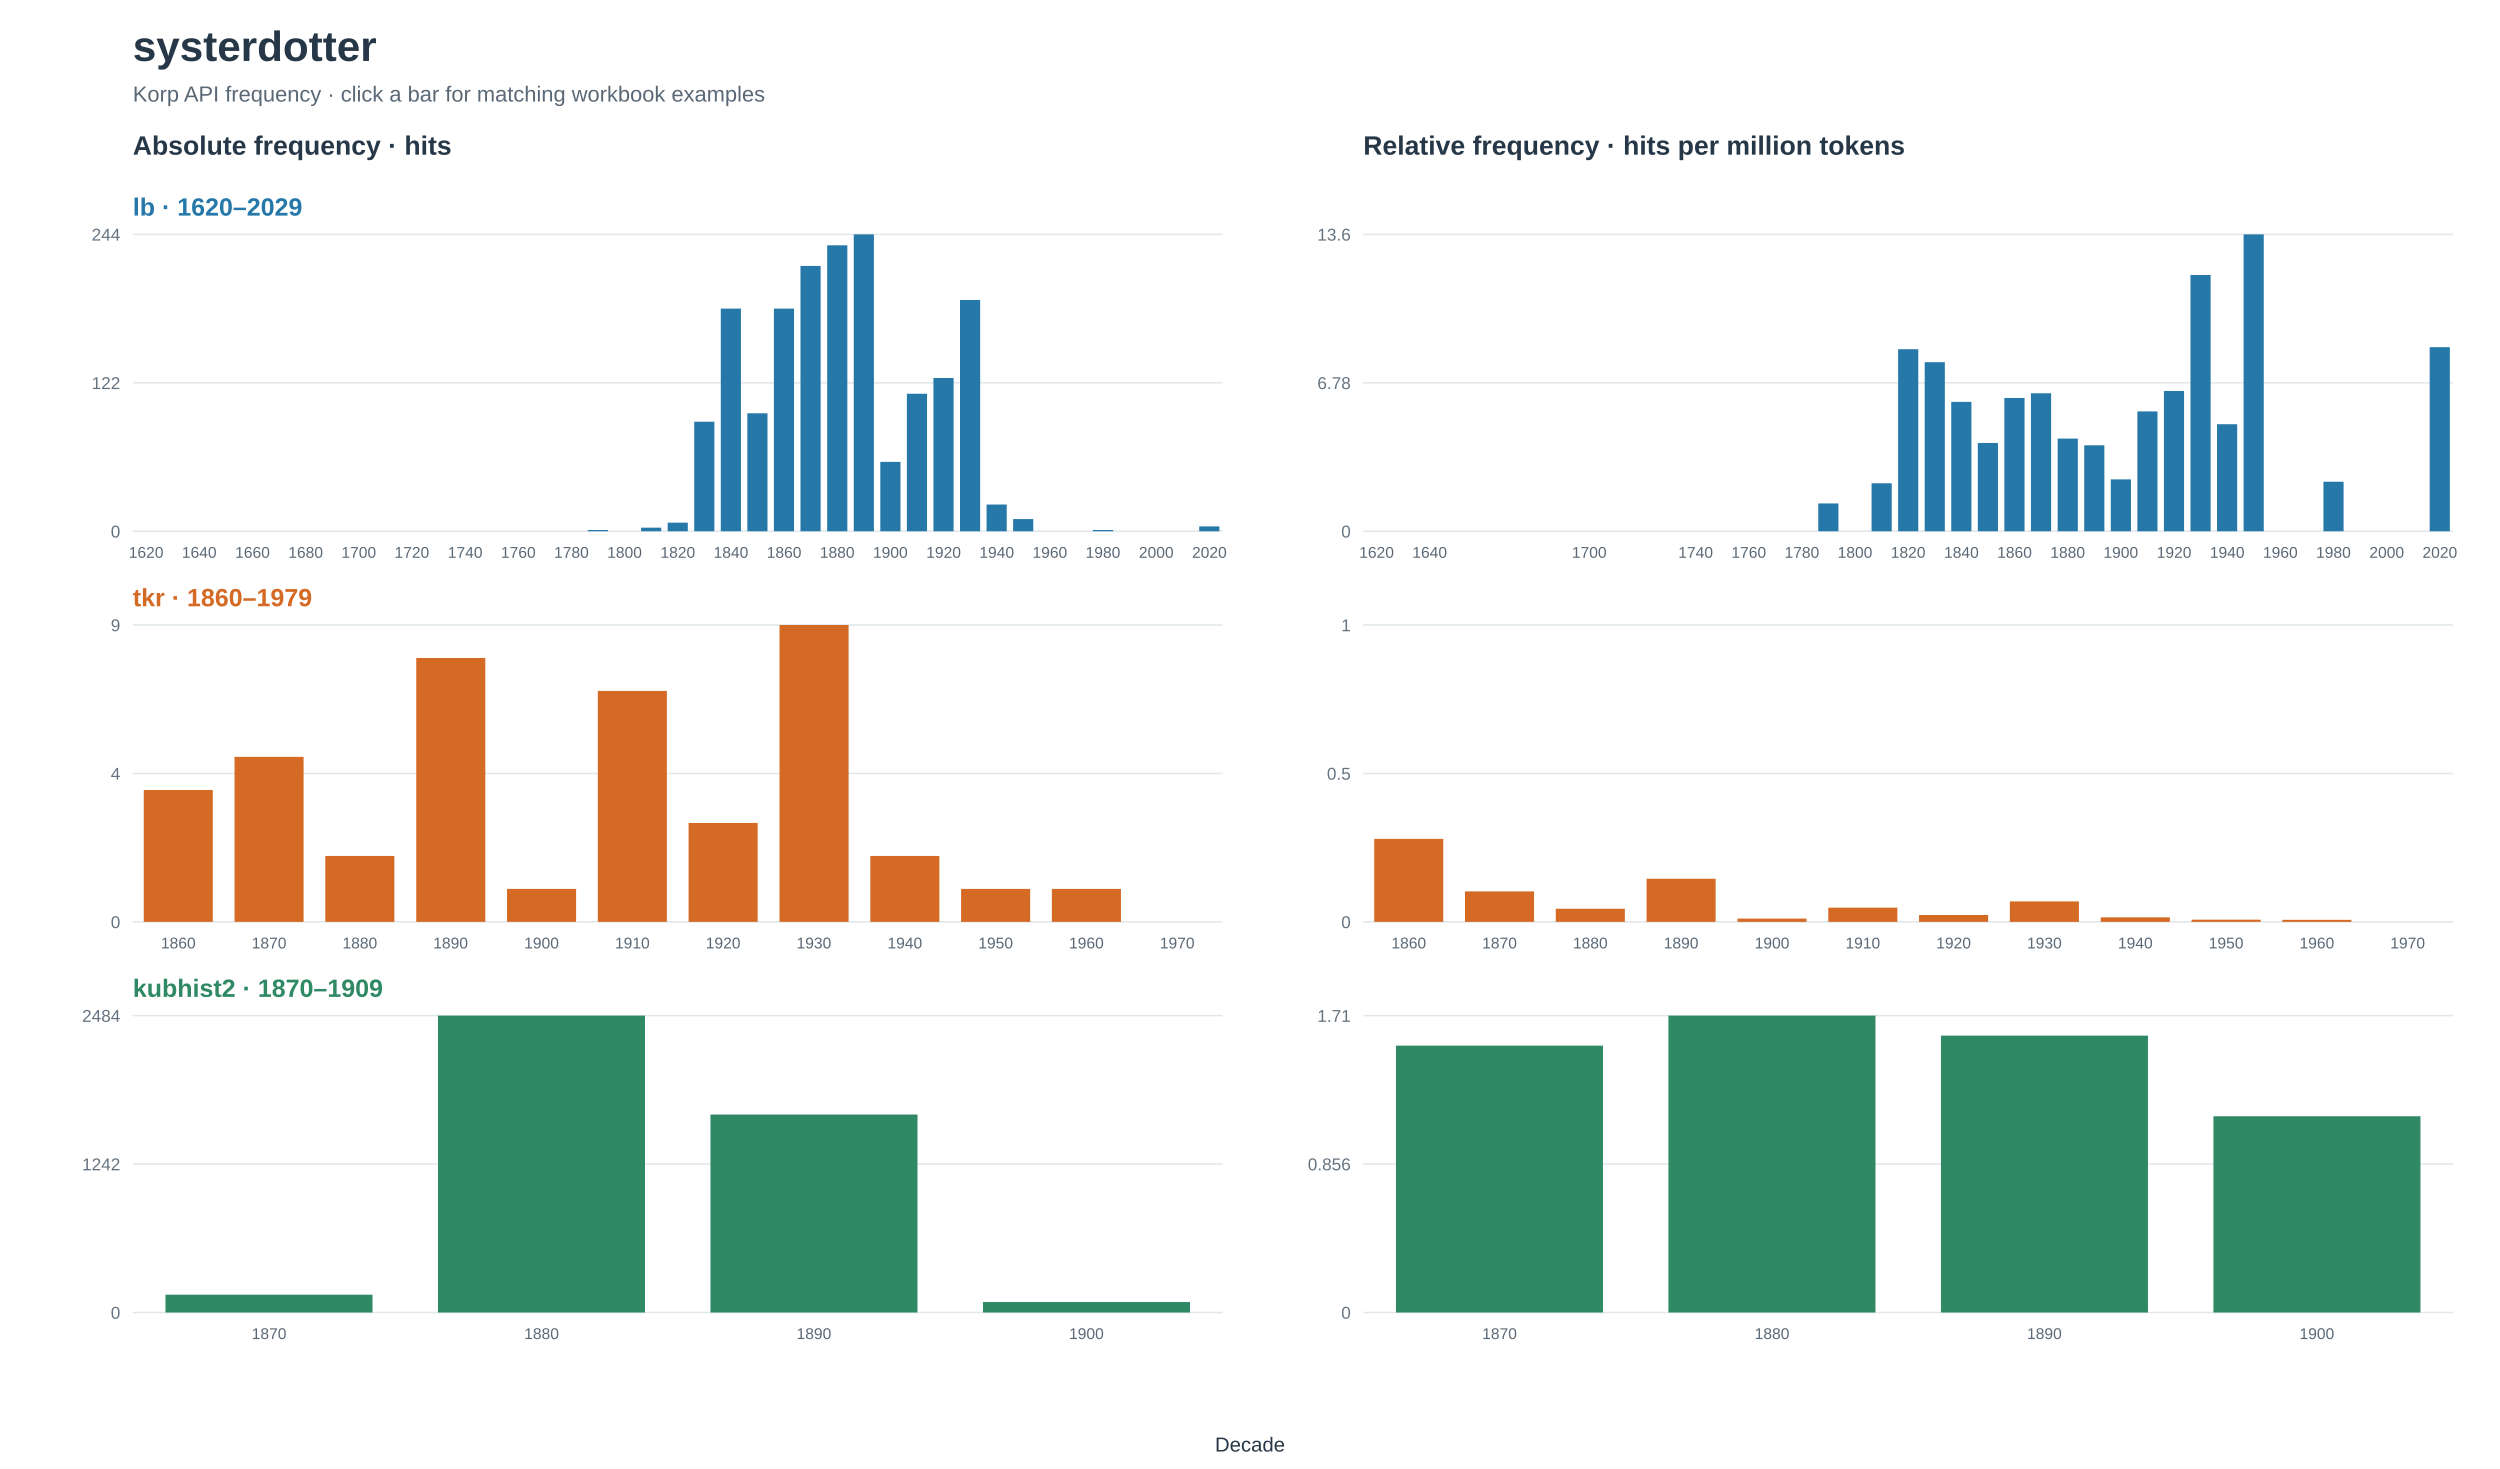
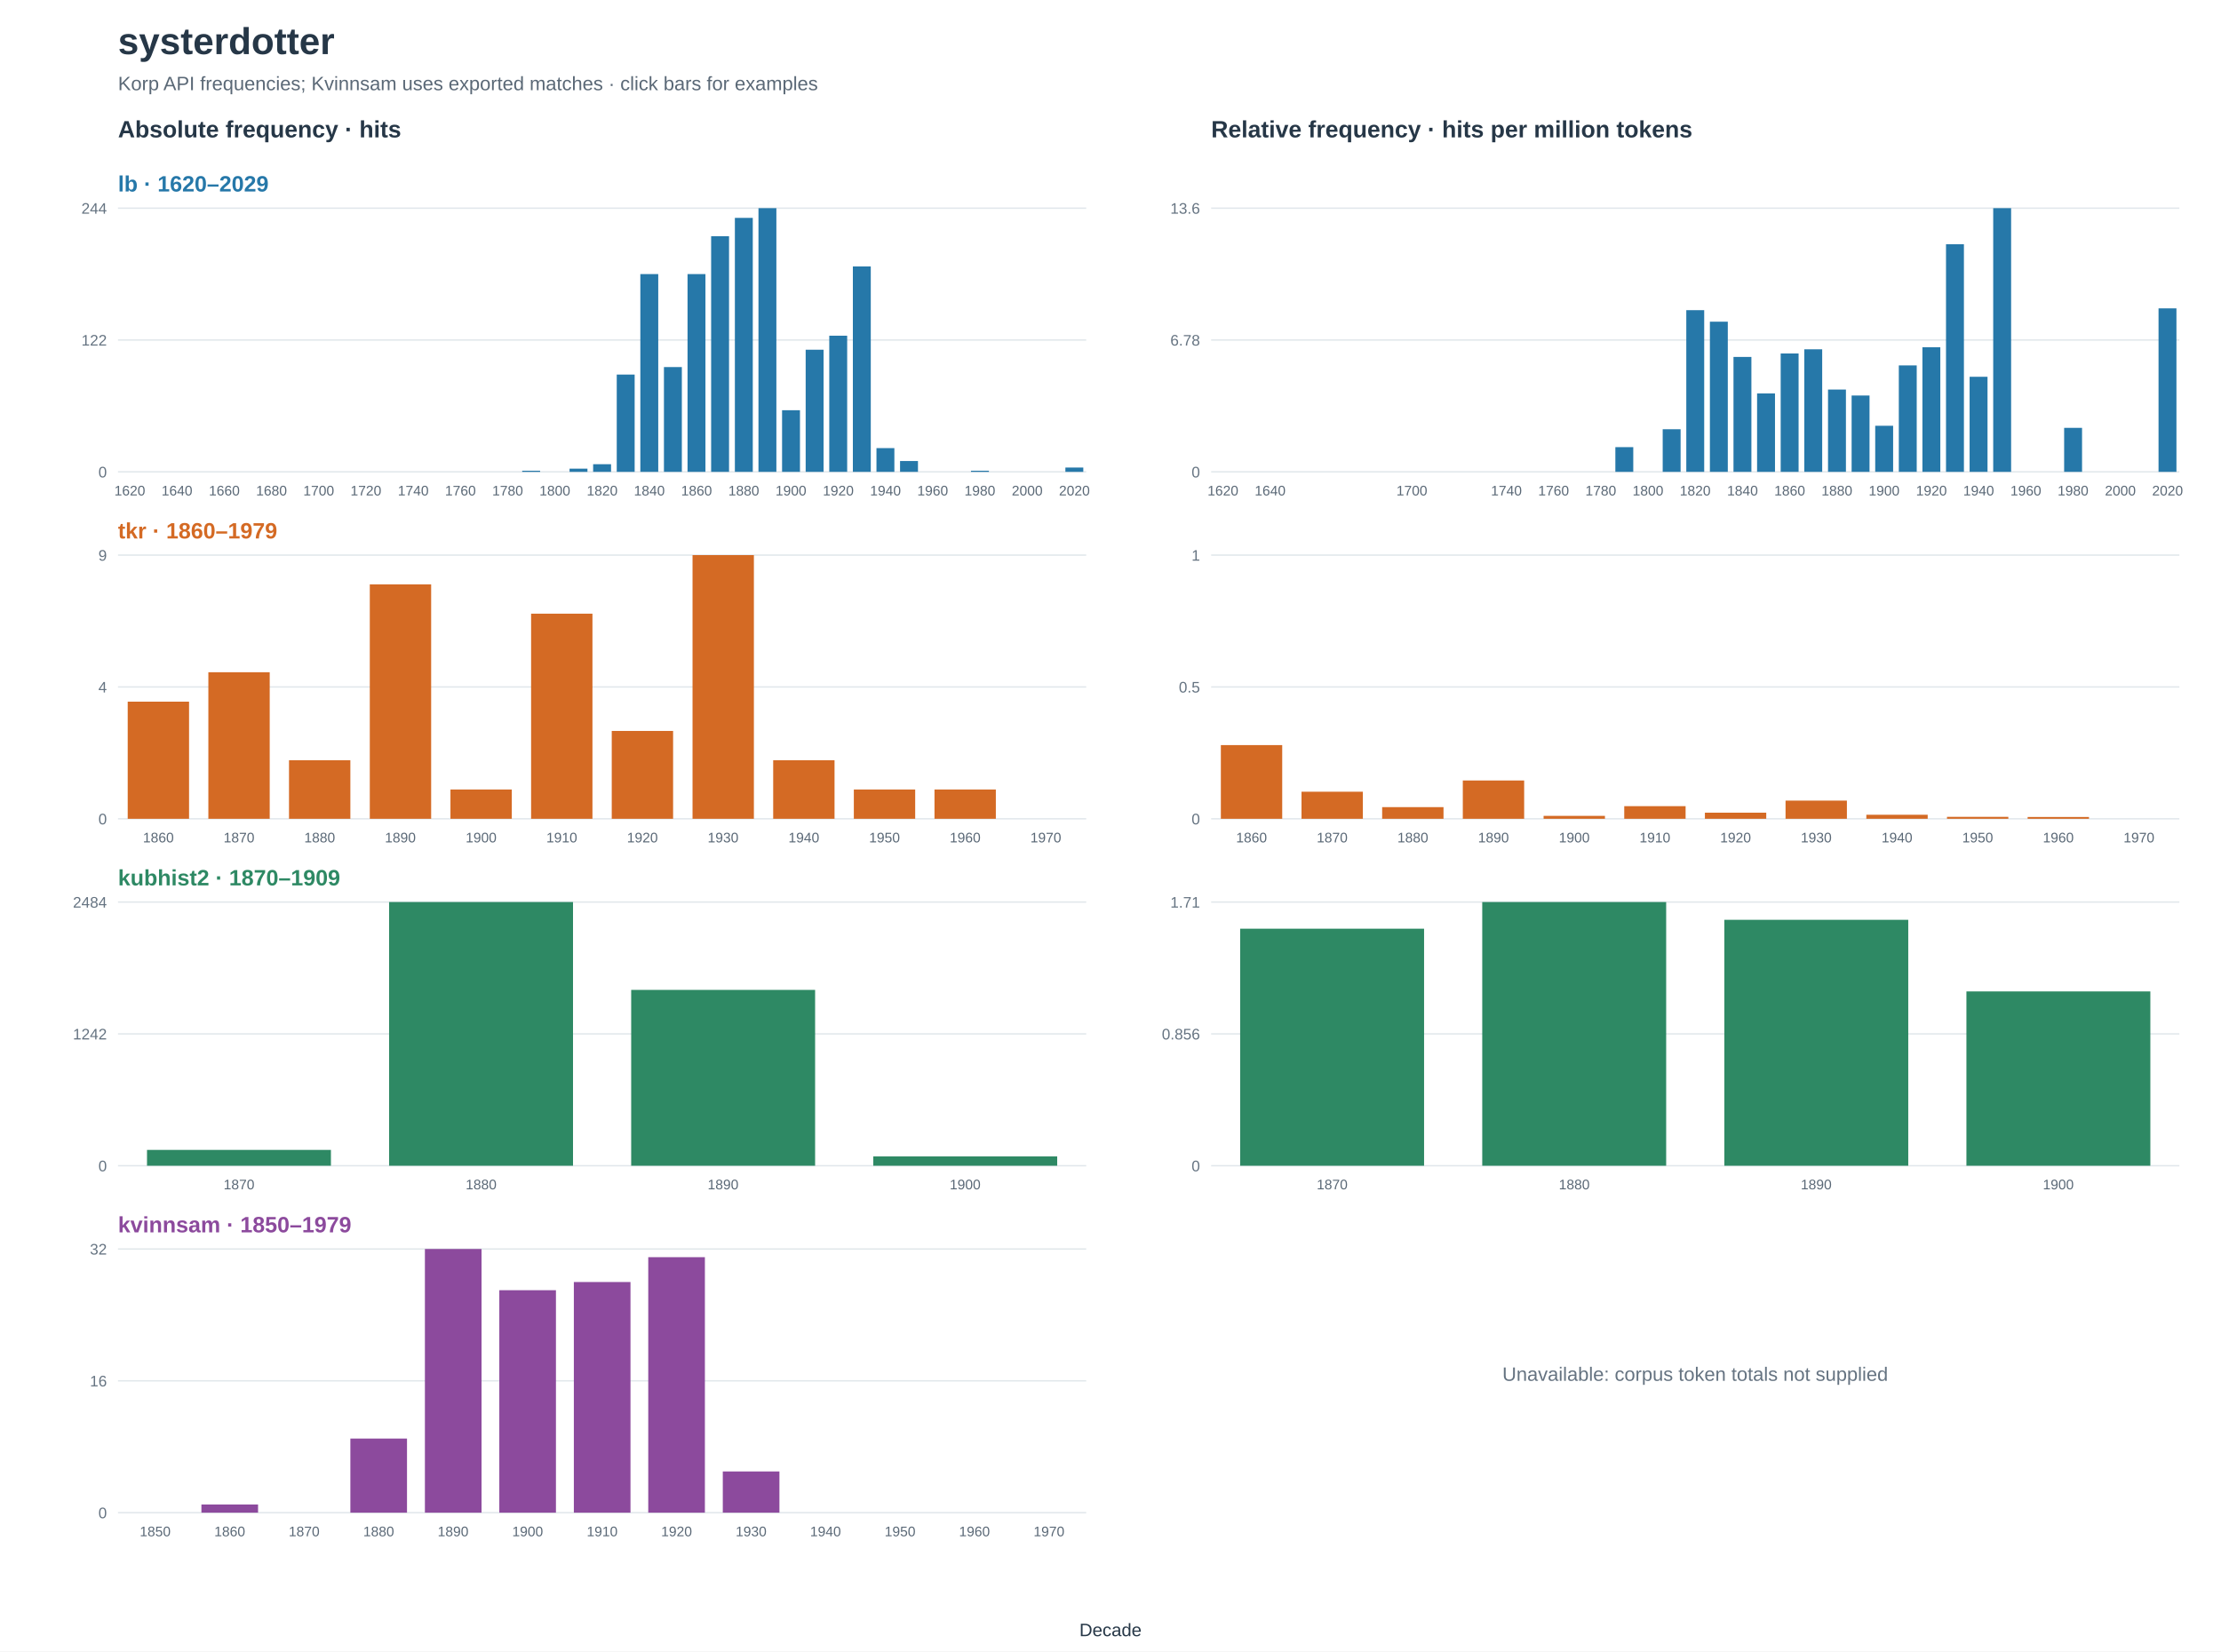
- <svg xmlns="http://www.w3.org/2000/svg" viewBox="0 0 1600 940" role="img" aria-label="systerdotter frequency by decade and resource">
+ <svg xmlns="http://www.w3.org/2000/svg" viewBox="0 0 1600 1190" role="img" aria-label="systerdotter frequency by decade and resource">
  <rect width="100%" height="100%" fill="white" />
  <style>text{font-family:Arial,Helvetica,sans-serif}</style>
  <text x="85.0" y="39.0" font-size="27" text-anchor="start" fill="#263747" font-weight="bold">systerdotter</text>
-   <text x="85.0" y="65.0" font-size="14" text-anchor="start" fill="#5a6876" font-weight="normal">Korp API frequency · click a bar for matching workbook examples</text>
+   <text x="85.0" y="65.0" font-size="14" text-anchor="start" fill="#5a6876" font-weight="normal">Korp API frequencies; Kvinnsam uses exported matches · click bars for examples</text>
  <text x="85.0" y="99.0" font-size="17" text-anchor="start" fill="#263747" font-weight="bold">Absolute frequency · hits</text>
  <text x="872.5" y="99.0" font-size="17" text-anchor="start" fill="#263747" font-weight="bold">Relative frequency · hits per million tokens</text>
  <text x="85.0" y="138.0" font-size="16" text-anchor="start" fill="#2678a9" font-weight="bold">lb · 1620–2029</text>
  <line x1="85.0" y1="340.0" x2="782.5" y2="340.0" stroke="#e1e7eb" />
  <text x="77.0" y="344.0" font-size="11" text-anchor="end" fill="#657381" font-weight="normal">0</text>
  <line x1="85.0" y1="245.0" x2="782.5" y2="245.0" stroke="#e1e7eb" />
  <text x="77.0" y="249.0" font-size="11" text-anchor="end" fill="#657381" font-weight="normal">122</text>
  <line x1="85.0" y1="150.0" x2="782.5" y2="150.0" stroke="#e1e7eb" />
  <text x="77.0" y="154.0" font-size="11" text-anchor="end" fill="#657381" font-weight="normal">244</text>
  <text x="93.5" y="357.0" font-size="10" text-anchor="middle" fill="#5a6876" font-weight="normal">1620</text>
  <text x="127.5" y="357.0" font-size="10" text-anchor="middle" fill="#5a6876" font-weight="normal">1640</text>
  <text x="161.6" y="357.0" font-size="10" text-anchor="middle" fill="#5a6876" font-weight="normal">1660</text>
  <text x="195.6" y="357.0" font-size="10" text-anchor="middle" fill="#5a6876" font-weight="normal">1680</text>
  <text x="229.6" y="357.0" font-size="10" text-anchor="middle" fill="#5a6876" font-weight="normal">1700</text>
  <text x="263.6" y="357.0" font-size="10" text-anchor="middle" fill="#5a6876" font-weight="normal">1720</text>
  <text x="297.7" y="357.0" font-size="10" text-anchor="middle" fill="#5a6876" font-weight="normal">1740</text>
  <text x="331.7" y="357.0" font-size="10" text-anchor="middle" fill="#5a6876" font-weight="normal">1760</text>
  <text x="365.7" y="357.0" font-size="10" text-anchor="middle" fill="#5a6876" font-weight="normal">1780</text>
  <a href="../examples.html?word=systerdotter&amp;resource=lb&amp;decade=1790" target="_blank" rel="noopener noreferrer">
    <rect x="376.2" y="339.2" width="12.9" height="0.8" fill="#2678a9" style="cursor:pointer" />
  </a>
  <text x="399.7" y="357.0" font-size="10" text-anchor="middle" fill="#5a6876" font-weight="normal">1800</text>
  <a href="../examples.html?word=systerdotter&amp;resource=lb&amp;decade=1810" target="_blank" rel="noopener noreferrer">
    <rect x="410.3" y="337.7" width="12.9" height="2.3" fill="#2678a9" style="cursor:pointer" />
  </a>
  <a href="../examples.html?word=systerdotter&amp;resource=lb&amp;decade=1820" target="_blank" rel="noopener noreferrer">
    <rect x="427.3" y="334.5" width="12.9" height="5.5" fill="#2678a9" style="cursor:pointer" />
  </a>
  <text x="433.8" y="357.0" font-size="10" text-anchor="middle" fill="#5a6876" font-weight="normal">1820</text>
  <a href="../examples.html?word=systerdotter&amp;resource=lb&amp;decade=1830" target="_blank" rel="noopener noreferrer">
    <rect x="444.3" y="269.9" width="12.9" height="70.1" fill="#2678a9" style="cursor:pointer" />
  </a>
  <a href="../examples.html?word=systerdotter&amp;resource=lb&amp;decade=1840" target="_blank" rel="noopener noreferrer">
    <rect x="461.3" y="197.5" width="12.9" height="142.5" fill="#2678a9" style="cursor:pointer" />
  </a>
  <text x="467.8" y="357.0" font-size="10" text-anchor="middle" fill="#5a6876" font-weight="normal">1840</text>
  <a href="../examples.html?word=systerdotter&amp;resource=lb&amp;decade=1850" target="_blank" rel="noopener noreferrer">
    <rect x="478.3" y="264.5" width="12.9" height="75.5" fill="#2678a9" style="cursor:pointer" />
  </a>
  <a href="../examples.html?word=systerdotter&amp;resource=lb&amp;decade=1860" target="_blank" rel="noopener noreferrer">
    <rect x="495.3" y="197.5" width="12.9" height="142.5" fill="#2678a9" style="cursor:pointer" />
  </a>
  <text x="501.8" y="357.0" font-size="10" text-anchor="middle" fill="#5a6876" font-weight="normal">1860</text>
  <a href="../examples.html?word=systerdotter&amp;resource=lb&amp;decade=1870" target="_blank" rel="noopener noreferrer">
    <rect x="512.3" y="170.2" width="12.9" height="169.8" fill="#2678a9" style="cursor:pointer" />
  </a>
  <a href="../examples.html?word=systerdotter&amp;resource=lb&amp;decade=1880" target="_blank" rel="noopener noreferrer">
    <rect x="529.4" y="157.0" width="12.9" height="183.0" fill="#2678a9" style="cursor:pointer" />
  </a>
  <text x="535.8" y="357.0" font-size="10" text-anchor="middle" fill="#5a6876" font-weight="normal">1880</text>
  <a href="../examples.html?word=systerdotter&amp;resource=lb&amp;decade=1890" target="_blank" rel="noopener noreferrer">
    <rect x="546.4" y="150.0" width="12.9" height="190.0" fill="#2678a9" style="cursor:pointer" />
  </a>
  <a href="../examples.html?word=systerdotter&amp;resource=lb&amp;decade=1900" target="_blank" rel="noopener noreferrer">
    <rect x="563.4" y="295.6" width="12.9" height="44.4" fill="#2678a9" style="cursor:pointer" />
  </a>
  <text x="569.8" y="357.0" font-size="10" text-anchor="middle" fill="#5a6876" font-weight="normal">1900</text>
  <a href="../examples.html?word=systerdotter&amp;resource=lb&amp;decade=1910" target="_blank" rel="noopener noreferrer">
    <rect x="580.4" y="252.0" width="12.9" height="88.0" fill="#2678a9" style="cursor:pointer" />
  </a>
  <a href="../examples.html?word=systerdotter&amp;resource=lb&amp;decade=1920" target="_blank" rel="noopener noreferrer">
    <rect x="597.4" y="241.9" width="12.9" height="98.1" fill="#2678a9" style="cursor:pointer" />
  </a>
  <text x="603.9" y="357.0" font-size="10" text-anchor="middle" fill="#5a6876" font-weight="normal">1920</text>
  <a href="../examples.html?word=systerdotter&amp;resource=lb&amp;decade=1930" target="_blank" rel="noopener noreferrer">
    <rect x="614.4" y="192.0" width="12.9" height="148.0" fill="#2678a9" style="cursor:pointer" />
  </a>
  <a href="../examples.html?word=systerdotter&amp;resource=lb&amp;decade=1940" target="_blank" rel="noopener noreferrer">
    <rect x="631.4" y="322.9" width="12.9" height="17.1" fill="#2678a9" style="cursor:pointer" />
  </a>
  <text x="637.9" y="357.0" font-size="10" text-anchor="middle" fill="#5a6876" font-weight="normal">1940</text>
  <a href="../examples.html?word=systerdotter&amp;resource=lb&amp;decade=1950" target="_blank" rel="noopener noreferrer">
    <rect x="648.4" y="332.2" width="12.9" height="7.8" fill="#2678a9" style="cursor:pointer" />
  </a>
  <text x="671.9" y="357.0" font-size="10" text-anchor="middle" fill="#5a6876" font-weight="normal">1960</text>
  <a href="../examples.html?word=systerdotter&amp;resource=lb&amp;decade=1980" target="_blank" rel="noopener noreferrer">
    <rect x="699.5" y="339.2" width="12.9" height="0.8" fill="#2678a9" style="cursor:pointer" />
  </a>
  <text x="705.9" y="357.0" font-size="10" text-anchor="middle" fill="#5a6876" font-weight="normal">1980</text>
  <text x="740.0" y="357.0" font-size="10" text-anchor="middle" fill="#5a6876" font-weight="normal">2000</text>
  <a href="../examples.html?word=systerdotter&amp;resource=lb&amp;decade=2020" target="_blank" rel="noopener noreferrer">
    <rect x="767.5" y="336.9" width="12.9" height="3.1" fill="#2678a9" style="cursor:pointer" />
  </a>
  <text x="774.0" y="357.0" font-size="10" text-anchor="middle" fill="#5a6876" font-weight="normal">2020</text>
  <line x1="872.5" y1="340.0" x2="1570.0" y2="340.0" stroke="#e1e7eb" />
  <text x="864.5" y="344.0" font-size="11" text-anchor="end" fill="#657381" font-weight="normal">0</text>
  <line x1="872.5" y1="245.0" x2="1570.0" y2="245.0" stroke="#e1e7eb" />
  <text x="864.5" y="249.0" font-size="11" text-anchor="end" fill="#657381" font-weight="normal">6.78</text>
  <line x1="872.5" y1="150.0" x2="1570.0" y2="150.0" stroke="#e1e7eb" />
  <text x="864.5" y="154.0" font-size="11" text-anchor="end" fill="#657381" font-weight="normal">13.6</text>
  <text x="881.0" y="357.0" font-size="10" text-anchor="middle" fill="#5a6876" font-weight="normal">1620</text>
  <text x="915.0" y="357.0" font-size="10" text-anchor="middle" fill="#5a6876" font-weight="normal">1640</text>
  <text x="1017.1" y="357.0" font-size="10" text-anchor="middle" fill="#5a6876" font-weight="normal">1700</text>
  <text x="1085.2" y="357.0" font-size="10" text-anchor="middle" fill="#5a6876" font-weight="normal">1740</text>
  <text x="1119.2" y="357.0" font-size="10" text-anchor="middle" fill="#5a6876" font-weight="normal">1760</text>
  <text x="1153.2" y="357.0" font-size="10" text-anchor="middle" fill="#5a6876" font-weight="normal">1780</text>
  <a href="../examples.html?word=systerdotter&amp;resource=lb&amp;decade=1790" target="_blank" rel="noopener noreferrer">
    <rect x="1163.7" y="322.2" width="12.9" height="17.8" fill="#2678a9" style="cursor:pointer" />
  </a>
  <text x="1187.2" y="357.0" font-size="10" text-anchor="middle" fill="#5a6876" font-weight="normal">1800</text>
  <a href="../examples.html?word=systerdotter&amp;resource=lb&amp;decade=1810" target="_blank" rel="noopener noreferrer">
    <rect x="1197.8" y="309.3" width="12.9" height="30.7" fill="#2678a9" style="cursor:pointer" />
  </a>
  <a href="../examples.html?word=systerdotter&amp;resource=lb&amp;decade=1820" target="_blank" rel="noopener noreferrer">
    <rect x="1214.8" y="223.5" width="12.9" height="116.5" fill="#2678a9" style="cursor:pointer" />
  </a>
  <text x="1221.2" y="357.0" font-size="10" text-anchor="middle" fill="#5a6876" font-weight="normal">1820</text>
  <a href="../examples.html?word=systerdotter&amp;resource=lb&amp;decade=1830" target="_blank" rel="noopener noreferrer">
    <rect x="1231.8" y="231.8" width="12.9" height="108.2" fill="#2678a9" style="cursor:pointer" />
  </a>
  <a href="../examples.html?word=systerdotter&amp;resource=lb&amp;decade=1840" target="_blank" rel="noopener noreferrer">
    <rect x="1248.8" y="257.2" width="12.9" height="82.8" fill="#2678a9" style="cursor:pointer" />
  </a>
  <text x="1255.3" y="357.0" font-size="10" text-anchor="middle" fill="#5a6876" font-weight="normal">1840</text>
  <a href="../examples.html?word=systerdotter&amp;resource=lb&amp;decade=1850" target="_blank" rel="noopener noreferrer">
    <rect x="1265.8" y="283.5" width="12.9" height="56.5" fill="#2678a9" style="cursor:pointer" />
  </a>
  <a href="../examples.html?word=systerdotter&amp;resource=lb&amp;decade=1860" target="_blank" rel="noopener noreferrer">
    <rect x="1282.8" y="254.7" width="12.9" height="85.3" fill="#2678a9" style="cursor:pointer" />
  </a>
  <text x="1289.3" y="357.0" font-size="10" text-anchor="middle" fill="#5a6876" font-weight="normal">1860</text>
  <a href="../examples.html?word=systerdotter&amp;resource=lb&amp;decade=1870" target="_blank" rel="noopener noreferrer">
    <rect x="1299.8" y="251.7" width="12.9" height="88.3" fill="#2678a9" style="cursor:pointer" />
  </a>
  <a href="../examples.html?word=systerdotter&amp;resource=lb&amp;decade=1880" target="_blank" rel="noopener noreferrer">
    <rect x="1316.9" y="280.7" width="12.9" height="59.3" fill="#2678a9" style="cursor:pointer" />
  </a>
  <text x="1323.3" y="357.0" font-size="10" text-anchor="middle" fill="#5a6876" font-weight="normal">1880</text>
  <a href="../examples.html?word=systerdotter&amp;resource=lb&amp;decade=1890" target="_blank" rel="noopener noreferrer">
    <rect x="1333.9" y="285.0" width="12.9" height="55.0" fill="#2678a9" style="cursor:pointer" />
  </a>
  <a href="../examples.html?word=systerdotter&amp;resource=lb&amp;decade=1900" target="_blank" rel="noopener noreferrer">
    <rect x="1350.9" y="306.8" width="12.9" height="33.2" fill="#2678a9" style="cursor:pointer" />
  </a>
  <text x="1357.3" y="357.0" font-size="10" text-anchor="middle" fill="#5a6876" font-weight="normal">1900</text>
  <a href="../examples.html?word=systerdotter&amp;resource=lb&amp;decade=1910" target="_blank" rel="noopener noreferrer">
    <rect x="1367.9" y="263.3" width="12.9" height="76.7" fill="#2678a9" style="cursor:pointer" />
  </a>
  <a href="../examples.html?word=systerdotter&amp;resource=lb&amp;decade=1920" target="_blank" rel="noopener noreferrer">
    <rect x="1384.9" y="250.2" width="12.9" height="89.8" fill="#2678a9" style="cursor:pointer" />
  </a>
  <text x="1391.4" y="357.0" font-size="10" text-anchor="middle" fill="#5a6876" font-weight="normal">1920</text>
  <a href="../examples.html?word=systerdotter&amp;resource=lb&amp;decade=1930" target="_blank" rel="noopener noreferrer">
    <rect x="1401.9" y="176.0" width="12.9" height="164.0" fill="#2678a9" style="cursor:pointer" />
  </a>
  <a href="../examples.html?word=systerdotter&amp;resource=lb&amp;decade=1940" target="_blank" rel="noopener noreferrer">
    <rect x="1418.9" y="271.5" width="12.9" height="68.5" fill="#2678a9" style="cursor:pointer" />
  </a>
  <text x="1425.4" y="357.0" font-size="10" text-anchor="middle" fill="#5a6876" font-weight="normal">1940</text>
  <a href="../examples.html?word=systerdotter&amp;resource=lb&amp;decade=1950" target="_blank" rel="noopener noreferrer">
    <rect x="1435.9" y="150.0" width="12.9" height="190.0" fill="#2678a9" style="cursor:pointer" />
  </a>
  <text x="1459.4" y="357.0" font-size="10" text-anchor="middle" fill="#5a6876" font-weight="normal">1960</text>
  <a href="../examples.html?word=systerdotter&amp;resource=lb&amp;decade=1980" target="_blank" rel="noopener noreferrer">
    <rect x="1487.0" y="308.3" width="12.9" height="31.7" fill="#2678a9" style="cursor:pointer" />
  </a>
  <text x="1493.4" y="357.0" font-size="10" text-anchor="middle" fill="#5a6876" font-weight="normal">1980</text>
  <text x="1527.5" y="357.0" font-size="10" text-anchor="middle" fill="#5a6876" font-weight="normal">2000</text>
  <a href="../examples.html?word=systerdotter&amp;resource=lb&amp;decade=2020" target="_blank" rel="noopener noreferrer">
    <rect x="1555.0" y="222.2" width="12.9" height="117.8" fill="#2678a9" style="cursor:pointer" />
  </a>
  <text x="1561.5" y="357.0" font-size="10" text-anchor="middle" fill="#5a6876" font-weight="normal">2020</text>
  <text x="85.0" y="388.0" font-size="16" text-anchor="start" fill="#d46a24" font-weight="bold">tkr · 1860–1979</text>
  <line x1="85.0" y1="590.0" x2="782.5" y2="590.0" stroke="#e1e7eb" />
  <text x="77.0" y="594.0" font-size="11" text-anchor="end" fill="#657381" font-weight="normal">0</text>
  <line x1="85.0" y1="495.0" x2="782.5" y2="495.0" stroke="#e1e7eb" />
  <text x="77.0" y="499.0" font-size="11" text-anchor="end" fill="#657381" font-weight="normal">4</text>
  <line x1="85.0" y1="400.0" x2="782.5" y2="400.0" stroke="#e1e7eb" />
  <text x="77.0" y="404.0" font-size="11" text-anchor="end" fill="#657381" font-weight="normal">9</text>
  <a href="../examples.html?word=systerdotter&amp;resource=tkr&amp;decade=1860" target="_blank" rel="noopener noreferrer">
    <rect x="92.0" y="505.6" width="44.2" height="84.4" fill="#d46a24" style="cursor:pointer" />
  </a>
  <text x="114.1" y="607.0" font-size="10" text-anchor="middle" fill="#5a6876" font-weight="normal">1860</text>
  <a href="../examples.html?word=systerdotter&amp;resource=tkr&amp;decade=1870" target="_blank" rel="noopener noreferrer">
    <rect x="150.1" y="484.4" width="44.2" height="105.6" fill="#d46a24" style="cursor:pointer" />
  </a>
  <text x="172.2" y="607.0" font-size="10" text-anchor="middle" fill="#5a6876" font-weight="normal">1870</text>
  <a href="../examples.html?word=systerdotter&amp;resource=tkr&amp;decade=1880" target="_blank" rel="noopener noreferrer">
    <rect x="208.2" y="547.8" width="44.2" height="42.2" fill="#d46a24" style="cursor:pointer" />
  </a>
  <text x="230.3" y="607.0" font-size="10" text-anchor="middle" fill="#5a6876" font-weight="normal">1880</text>
  <a href="../examples.html?word=systerdotter&amp;resource=tkr&amp;decade=1890" target="_blank" rel="noopener noreferrer">
    <rect x="266.4" y="421.1" width="44.2" height="168.9" fill="#d46a24" style="cursor:pointer" />
  </a>
  <text x="288.4" y="607.0" font-size="10" text-anchor="middle" fill="#5a6876" font-weight="normal">1890</text>
  <a href="../examples.html?word=systerdotter&amp;resource=tkr&amp;decade=1900" target="_blank" rel="noopener noreferrer">
    <rect x="324.5" y="568.9" width="44.2" height="21.1" fill="#d46a24" style="cursor:pointer" />
  </a>
  <text x="346.6" y="607.0" font-size="10" text-anchor="middle" fill="#5a6876" font-weight="normal">1900</text>
  <a href="../examples.html?word=systerdotter&amp;resource=tkr&amp;decade=1910" target="_blank" rel="noopener noreferrer">
    <rect x="382.6" y="442.2" width="44.2" height="147.8" fill="#d46a24" style="cursor:pointer" />
  </a>
  <text x="404.7" y="607.0" font-size="10" text-anchor="middle" fill="#5a6876" font-weight="normal">1910</text>
  <a href="../examples.html?word=systerdotter&amp;resource=tkr&amp;decade=1920" target="_blank" rel="noopener noreferrer">
    <rect x="440.7" y="526.7" width="44.2" height="63.3" fill="#d46a24" style="cursor:pointer" />
  </a>
  <text x="462.8" y="607.0" font-size="10" text-anchor="middle" fill="#5a6876" font-weight="normal">1920</text>
  <a href="../examples.html?word=systerdotter&amp;resource=tkr&amp;decade=1930" target="_blank" rel="noopener noreferrer">
    <rect x="498.9" y="400.0" width="44.2" height="190.0" fill="#d46a24" style="cursor:pointer" />
  </a>
  <text x="520.9" y="607.0" font-size="10" text-anchor="middle" fill="#5a6876" font-weight="normal">1930</text>
  <a href="../examples.html?word=systerdotter&amp;resource=tkr&amp;decade=1940" target="_blank" rel="noopener noreferrer">
    <rect x="557.0" y="547.8" width="44.2" height="42.2" fill="#d46a24" style="cursor:pointer" />
  </a>
  <text x="579.1" y="607.0" font-size="10" text-anchor="middle" fill="#5a6876" font-weight="normal">1940</text>
  <a href="../examples.html?word=systerdotter&amp;resource=tkr&amp;decade=1950" target="_blank" rel="noopener noreferrer">
    <rect x="615.1" y="568.9" width="44.2" height="21.1" fill="#d46a24" style="cursor:pointer" />
  </a>
  <text x="637.2" y="607.0" font-size="10" text-anchor="middle" fill="#5a6876" font-weight="normal">1950</text>
  <a href="../examples.html?word=systerdotter&amp;resource=tkr&amp;decade=1960" target="_blank" rel="noopener noreferrer">
    <rect x="673.2" y="568.9" width="44.2" height="21.1" fill="#d46a24" style="cursor:pointer" />
  </a>
  <text x="695.3" y="607.0" font-size="10" text-anchor="middle" fill="#5a6876" font-weight="normal">1960</text>
  <text x="753.4" y="607.0" font-size="10" text-anchor="middle" fill="#5a6876" font-weight="normal">1970</text>
  <line x1="872.5" y1="590.0" x2="1570.0" y2="590.0" stroke="#e1e7eb" />
  <text x="864.5" y="594.0" font-size="11" text-anchor="end" fill="#657381" font-weight="normal">0</text>
  <line x1="872.5" y1="495.0" x2="1570.0" y2="495.0" stroke="#e1e7eb" />
  <text x="864.5" y="499.0" font-size="11" text-anchor="end" fill="#657381" font-weight="normal">0.5</text>
  <line x1="872.5" y1="400.0" x2="1570.0" y2="400.0" stroke="#e1e7eb" />
  <text x="864.5" y="404.0" font-size="11" text-anchor="end" fill="#657381" font-weight="normal">1</text>
  <a href="../examples.html?word=systerdotter&amp;resource=tkr&amp;decade=1860" target="_blank" rel="noopener noreferrer">
    <rect x="879.5" y="536.9" width="44.2" height="53.1" fill="#d46a24" style="cursor:pointer" />
  </a>
  <text x="901.6" y="607.0" font-size="10" text-anchor="middle" fill="#5a6876" font-weight="normal">1860</text>
  <a href="../examples.html?word=systerdotter&amp;resource=tkr&amp;decade=1870" target="_blank" rel="noopener noreferrer">
    <rect x="937.6" y="570.5" width="44.2" height="19.5" fill="#d46a24" style="cursor:pointer" />
  </a>
  <text x="959.7" y="607.0" font-size="10" text-anchor="middle" fill="#5a6876" font-weight="normal">1870</text>
  <a href="../examples.html?word=systerdotter&amp;resource=tkr&amp;decade=1880" target="_blank" rel="noopener noreferrer">
    <rect x="995.7" y="581.6" width="44.2" height="8.4" fill="#d46a24" style="cursor:pointer" />
  </a>
  <text x="1017.8" y="607.0" font-size="10" text-anchor="middle" fill="#5a6876" font-weight="normal">1880</text>
  <a href="../examples.html?word=systerdotter&amp;resource=tkr&amp;decade=1890" target="_blank" rel="noopener noreferrer">
    <rect x="1053.8" y="562.4" width="44.2" height="27.6" fill="#d46a24" style="cursor:pointer" />
  </a>
  <text x="1075.9" y="607.0" font-size="10" text-anchor="middle" fill="#5a6876" font-weight="normal">1890</text>
  <a href="../examples.html?word=systerdotter&amp;resource=tkr&amp;decade=1900" target="_blank" rel="noopener noreferrer">
    <rect x="1112.0" y="587.9" width="44.2" height="2.1" fill="#d46a24" style="cursor:pointer" />
  </a>
  <text x="1134.1" y="607.0" font-size="10" text-anchor="middle" fill="#5a6876" font-weight="normal">1900</text>
  <a href="../examples.html?word=systerdotter&amp;resource=tkr&amp;decade=1910" target="_blank" rel="noopener noreferrer">
    <rect x="1170.1" y="580.9" width="44.2" height="9.1" fill="#d46a24" style="cursor:pointer" />
  </a>
  <text x="1192.2" y="607.0" font-size="10" text-anchor="middle" fill="#5a6876" font-weight="normal">1910</text>
  <a href="../examples.html?word=systerdotter&amp;resource=tkr&amp;decade=1920" target="_blank" rel="noopener noreferrer">
    <rect x="1228.2" y="585.6" width="44.2" height="4.4" fill="#d46a24" style="cursor:pointer" />
  </a>
  <text x="1250.3" y="607.0" font-size="10" text-anchor="middle" fill="#5a6876" font-weight="normal">1920</text>
  <a href="../examples.html?word=systerdotter&amp;resource=tkr&amp;decade=1930" target="_blank" rel="noopener noreferrer">
    <rect x="1286.3" y="576.9" width="44.2" height="13.1" fill="#d46a24" style="cursor:pointer" />
  </a>
  <text x="1308.4" y="607.0" font-size="10" text-anchor="middle" fill="#5a6876" font-weight="normal">1930</text>
  <a href="../examples.html?word=systerdotter&amp;resource=tkr&amp;decade=1940" target="_blank" rel="noopener noreferrer">
    <rect x="1344.5" y="587.1" width="44.2" height="2.9" fill="#d46a24" style="cursor:pointer" />
  </a>
  <text x="1366.6" y="607.0" font-size="10" text-anchor="middle" fill="#5a6876" font-weight="normal">1940</text>
  <a href="../examples.html?word=systerdotter&amp;resource=tkr&amp;decade=1950" target="_blank" rel="noopener noreferrer">
    <rect x="1402.6" y="588.6" width="44.2" height="1.4" fill="#d46a24" style="cursor:pointer" />
  </a>
  <text x="1424.7" y="607.0" font-size="10" text-anchor="middle" fill="#5a6876" font-weight="normal">1950</text>
  <a href="../examples.html?word=systerdotter&amp;resource=tkr&amp;decade=1960" target="_blank" rel="noopener noreferrer">
    <rect x="1460.7" y="588.7" width="44.2" height="1.3" fill="#d46a24" style="cursor:pointer" />
  </a>
  <text x="1482.8" y="607.0" font-size="10" text-anchor="middle" fill="#5a6876" font-weight="normal">1960</text>
  <text x="1540.9" y="607.0" font-size="10" text-anchor="middle" fill="#5a6876" font-weight="normal">1970</text>
  <text x="85.0" y="638.0" font-size="16" text-anchor="start" fill="#2e8964" font-weight="bold">kubhist2 · 1870–1909</text>
  <line x1="85.0" y1="840.0" x2="782.5" y2="840.0" stroke="#e1e7eb" />
  <text x="77.0" y="844.0" font-size="11" text-anchor="end" fill="#657381" font-weight="normal">0</text>
  <line x1="85.0" y1="745.0" x2="782.5" y2="745.0" stroke="#e1e7eb" />
  <text x="77.0" y="749.0" font-size="11" text-anchor="end" fill="#657381" font-weight="normal">1242</text>
  <line x1="85.0" y1="650.0" x2="782.5" y2="650.0" stroke="#e1e7eb" />
  <text x="77.0" y="654.0" font-size="11" text-anchor="end" fill="#657381" font-weight="normal">2484</text>
  <a href="../examples.html?word=systerdotter&amp;resource=kubhist2&amp;decade=1870" target="_blank" rel="noopener noreferrer">
    <rect x="105.9" y="828.6" width="132.5" height="11.4" fill="#2e8964" style="cursor:pointer" />
  </a>
  <text x="172.2" y="857.0" font-size="10" text-anchor="middle" fill="#5a6876" font-weight="normal">1870</text>
  <a href="../examples.html?word=systerdotter&amp;resource=kubhist2&amp;decade=1880" target="_blank" rel="noopener noreferrer">
    <rect x="280.3" y="650.0" width="132.5" height="190.0" fill="#2e8964" style="cursor:pointer" />
  </a>
  <text x="346.6" y="857.0" font-size="10" text-anchor="middle" fill="#5a6876" font-weight="normal">1880</text>
  <a href="../examples.html?word=systerdotter&amp;resource=kubhist2&amp;decade=1890" target="_blank" rel="noopener noreferrer">
    <rect x="454.7" y="713.3" width="132.5" height="126.7" fill="#2e8964" style="cursor:pointer" />
  </a>
  <text x="520.9" y="857.0" font-size="10" text-anchor="middle" fill="#5a6876" font-weight="normal">1890</text>
  <a href="../examples.html?word=systerdotter&amp;resource=kubhist2&amp;decade=1900" target="_blank" rel="noopener noreferrer">
    <rect x="629.1" y="833.3" width="132.5" height="6.7" fill="#2e8964" style="cursor:pointer" />
  </a>
  <text x="695.3" y="857.0" font-size="10" text-anchor="middle" fill="#5a6876" font-weight="normal">1900</text>
  <line x1="872.5" y1="840.0" x2="1570.0" y2="840.0" stroke="#e1e7eb" />
  <text x="864.5" y="844.0" font-size="11" text-anchor="end" fill="#657381" font-weight="normal">0</text>
  <line x1="872.5" y1="745.0" x2="1570.0" y2="745.0" stroke="#e1e7eb" />
  <text x="864.5" y="749.0" font-size="11" text-anchor="end" fill="#657381" font-weight="normal">0.856</text>
  <line x1="872.5" y1="650.0" x2="1570.0" y2="650.0" stroke="#e1e7eb" />
  <text x="864.5" y="654.0" font-size="11" text-anchor="end" fill="#657381" font-weight="normal">1.71</text>
  <a href="../examples.html?word=systerdotter&amp;resource=kubhist2&amp;decade=1870" target="_blank" rel="noopener noreferrer">
    <rect x="893.4" y="669.2" width="132.5" height="170.8" fill="#2e8964" style="cursor:pointer" />
  </a>
  <text x="959.7" y="857.0" font-size="10" text-anchor="middle" fill="#5a6876" font-weight="normal">1870</text>
  <a href="../examples.html?word=systerdotter&amp;resource=kubhist2&amp;decade=1880" target="_blank" rel="noopener noreferrer">
    <rect x="1067.8" y="650.0" width="132.5" height="190.0" fill="#2e8964" style="cursor:pointer" />
  </a>
  <text x="1134.1" y="857.0" font-size="10" text-anchor="middle" fill="#5a6876" font-weight="normal">1880</text>
  <a href="../examples.html?word=systerdotter&amp;resource=kubhist2&amp;decade=1890" target="_blank" rel="noopener noreferrer">
    <rect x="1242.2" y="662.8" width="132.5" height="177.2" fill="#2e8964" style="cursor:pointer" />
  </a>
  <text x="1308.4" y="857.0" font-size="10" text-anchor="middle" fill="#5a6876" font-weight="normal">1890</text>
  <a href="../examples.html?word=systerdotter&amp;resource=kubhist2&amp;decade=1900" target="_blank" rel="noopener noreferrer">
    <rect x="1416.6" y="714.4" width="132.5" height="125.6" fill="#2e8964" style="cursor:pointer" />
  </a>
  <text x="1482.8" y="857.0" font-size="10" text-anchor="middle" fill="#5a6876" font-weight="normal">1900</text>
-   <text x="800.0" y="929.0" font-size="13" text-anchor="middle" fill="#263747" font-weight="normal">Decade</text>
+   <text x="85.0" y="888.0" font-size="16" text-anchor="start" fill="#8c4a9d" font-weight="bold">kvinnsam · 1850–1979</text>
+   <line x1="85.0" y1="1090.0" x2="782.5" y2="1090.0" stroke="#e1e7eb" />
+   <text x="77.0" y="1094.0" font-size="11" text-anchor="end" fill="#657381" font-weight="normal">0</text>
+   <line x1="85.0" y1="995.0" x2="782.5" y2="995.0" stroke="#e1e7eb" />
+   <text x="77.0" y="999.0" font-size="11" text-anchor="end" fill="#657381" font-weight="normal">16</text>
+   <line x1="85.0" y1="900.0" x2="782.5" y2="900.0" stroke="#e1e7eb" />
+   <text x="77.0" y="904.0" font-size="11" text-anchor="end" fill="#657381" font-weight="normal">32</text>
+   <text x="111.8" y="1107.0" font-size="10" text-anchor="middle" fill="#5a6876" font-weight="normal">1850</text>
+   <a href="../examples.html?word=systerdotter&amp;resource=kvinnsam&amp;decade=1860" target="_blank" rel="noopener noreferrer">
+     <rect x="145.1" y="1084.1" width="40.8" height="5.9" fill="#8c4a9d" style="cursor:pointer" />
+   </a>
+   <text x="165.5" y="1107.0" font-size="10" text-anchor="middle" fill="#5a6876" font-weight="normal">1860</text>
+   <text x="219.1" y="1107.0" font-size="10" text-anchor="middle" fill="#5a6876" font-weight="normal">1870</text>
+   <a href="../examples.html?word=systerdotter&amp;resource=kvinnsam&amp;decade=1880" target="_blank" rel="noopener noreferrer">
+     <rect x="252.4" y="1036.6" width="40.8" height="53.4" fill="#8c4a9d" style="cursor:pointer" />
+   </a>
+   <text x="272.8" y="1107.0" font-size="10" text-anchor="middle" fill="#5a6876" font-weight="normal">1880</text>
+   <a href="../examples.html?word=systerdotter&amp;resource=kvinnsam&amp;decade=1890" target="_blank" rel="noopener noreferrer">
+     <rect x="306.1" y="900.0" width="40.8" height="190.0" fill="#8c4a9d" style="cursor:pointer" />
+   </a>
+   <text x="326.4" y="1107.0" font-size="10" text-anchor="middle" fill="#5a6876" font-weight="normal">1890</text>
+   <a href="../examples.html?word=systerdotter&amp;resource=kvinnsam&amp;decade=1900" target="_blank" rel="noopener noreferrer">
+     <rect x="359.7" y="929.7" width="40.8" height="160.3" fill="#8c4a9d" style="cursor:pointer" />
+   </a>
+   <text x="380.1" y="1107.0" font-size="10" text-anchor="middle" fill="#5a6876" font-weight="normal">1900</text>
+   <a href="../examples.html?word=systerdotter&amp;resource=kvinnsam&amp;decade=1910" target="_blank" rel="noopener noreferrer">
+     <rect x="413.4" y="923.8" width="40.8" height="166.2" fill="#8c4a9d" style="cursor:pointer" />
+   </a>
+   <text x="433.8" y="1107.0" font-size="10" text-anchor="middle" fill="#5a6876" font-weight="normal">1910</text>
+   <a href="../examples.html?word=systerdotter&amp;resource=kvinnsam&amp;decade=1920" target="_blank" rel="noopener noreferrer">
+     <rect x="467.0" y="905.9" width="40.8" height="184.1" fill="#8c4a9d" style="cursor:pointer" />
+   </a>
+   <text x="487.4" y="1107.0" font-size="10" text-anchor="middle" fill="#5a6876" font-weight="normal">1920</text>
+   <a href="../examples.html?word=systerdotter&amp;resource=kvinnsam&amp;decade=1930" target="_blank" rel="noopener noreferrer">
+     <rect x="520.7" y="1060.3" width="40.8" height="29.7" fill="#8c4a9d" style="cursor:pointer" />
+   </a>
+   <text x="541.1" y="1107.0" font-size="10" text-anchor="middle" fill="#5a6876" font-weight="normal">1930</text>
+   <text x="594.7" y="1107.0" font-size="10" text-anchor="middle" fill="#5a6876" font-weight="normal">1940</text>
+   <text x="648.4" y="1107.0" font-size="10" text-anchor="middle" fill="#5a6876" font-weight="normal">1950</text>
+   <text x="702.0" y="1107.0" font-size="10" text-anchor="middle" fill="#5a6876" font-weight="normal">1960</text>
+   <text x="755.7" y="1107.0" font-size="10" text-anchor="middle" fill="#5a6876" font-weight="normal">1970</text>
+   <text x="1221.2" y="995.0" font-size="14" text-anchor="middle" fill="#657381" font-weight="normal">Unavailable: corpus token totals not supplied</text>
+   <text x="800.0" y="1179.0" font-size="13" text-anchor="middle" fill="#263747" font-weight="normal">Decade</text>
</svg>
